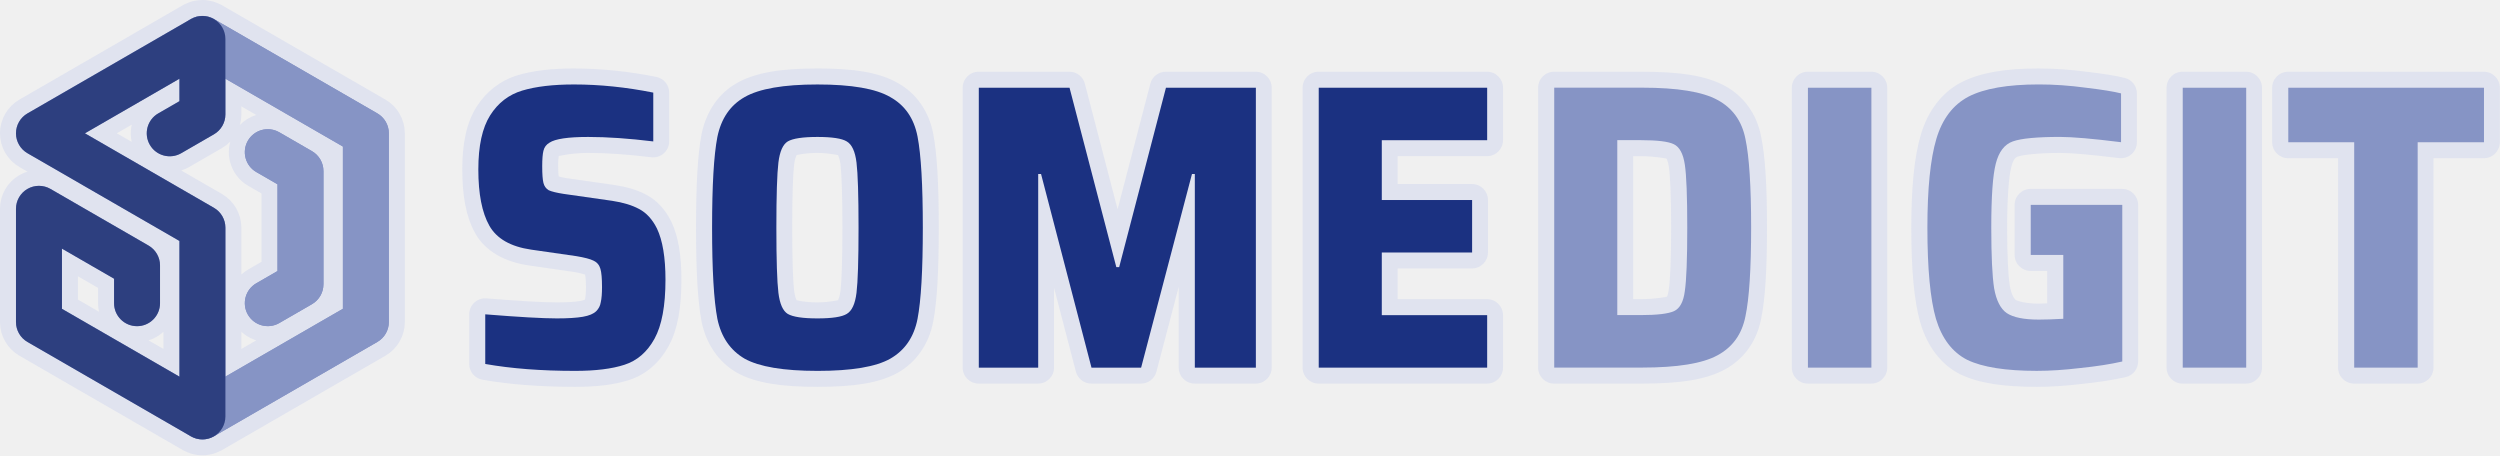
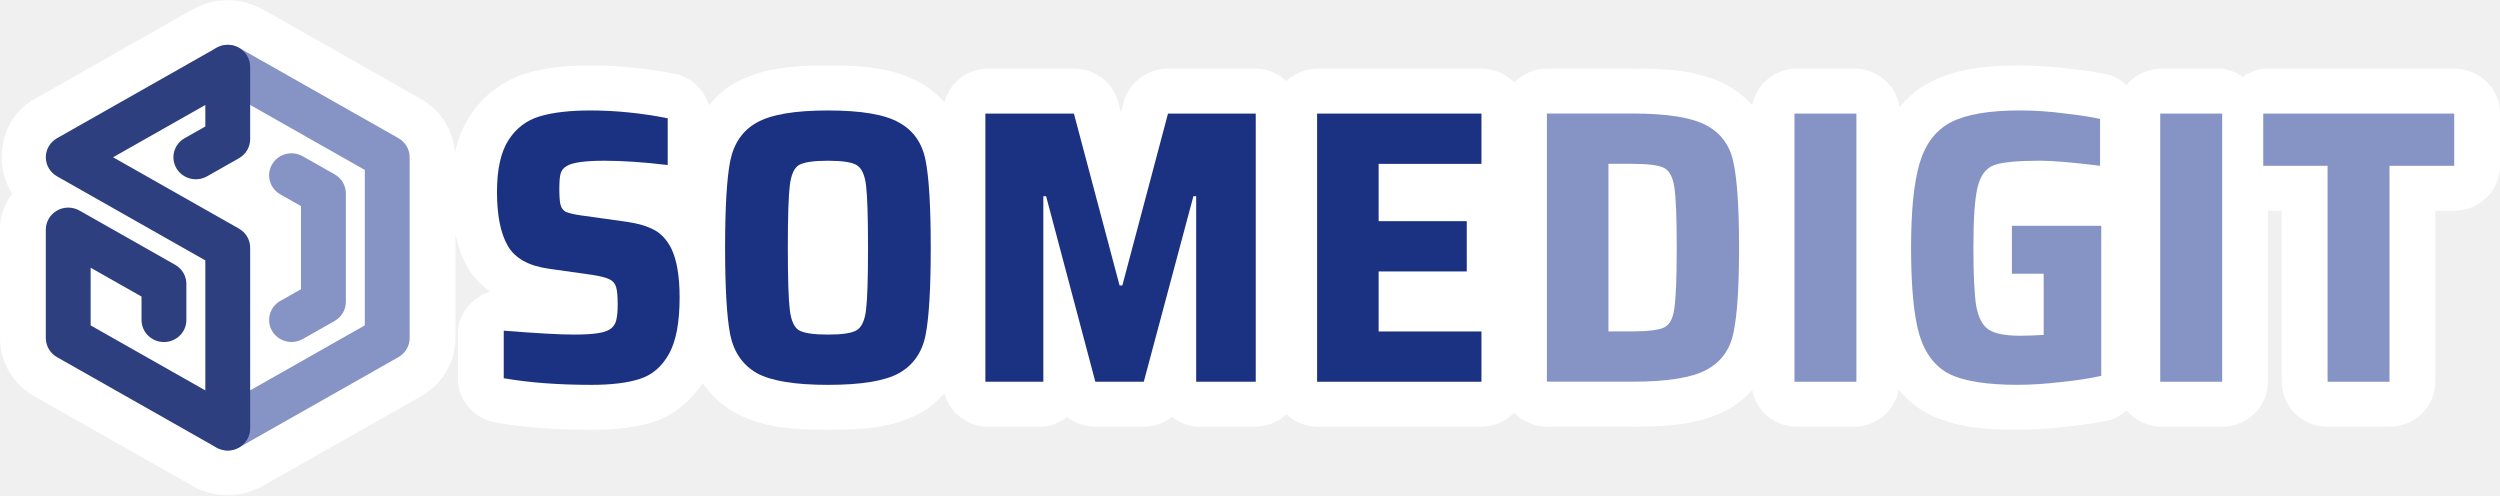
- <svg xmlns="http://www.w3.org/2000/svg" width="300" height="54.639" version="1.1" viewBox="0 0 79.376 14.456">
-   <g transform="matrix(.23973 0 0 .23973 -29.905 -40.119)">
-     <g transform="translate(-46.767,-74.777)" stroke-linecap="round" stroke-linejoin="round">
-       <path transform="matrix(.26458 0 0 .26458 112.58 160)" d="m324.6 318.39a11.501 11.501 0 0 0-0.654 0.031 11.5 11.5 0 0 0-1.086 0.051 11.501 11.501 0 0 0-1.103 0.182 11.5 11.5 0 0 0-0.678 0.111 11.5 11.5 0 0 0-0.396 0.148 11.501 11.501 0 0 0-1.047 0.396 11.5 11.5 0 0 0-0.986 0.449 11.501 11.501 0 0 0-0.346 0.158l-81.828 47.244a11.501 11.501 0 0 0 0 19.916l76.078 43.922v67.936l-58.826-33.963v-30.141l15.479 8.939 10.615 6.127v12.262a11.5 11.5 0 0 0 11.502 11.5 11.5 11.5 0 0 0 11.5-11.5v-18.898a11.501 11.501 0 0 0-5.75-9.959l-16.365-9.447-32.732-18.898a11.501 11.501 0 0 0-17.25 9.959v56.691a11.501 11.501 0 0 0 5.75 9.959l81.828 47.244a11.501 11.501 0 0 0 0.355 0.162 11.5 11.5 0 0 0 0.945 0.432 11.501 11.501 0 0 0 1.105 0.416 11.5 11.5 0 0 0 1.004 0.244 11.501 11.501 0 0 0 1.166 0.191 11.5 11.5 0 0 0 1.049 0.051 11.501 11.501 0 0 0 1.15-0.037 11.5 11.5 0 0 0 1.062-0.152 11.501 11.501 0 0 0 1.127-0.264 11.5 11.5 0 0 0 0.99-0.344 11.501 11.501 0 0 0 1.059-0.479 11.5 11.5 0 0 0 0.488-0.221l81.828-47.244a11.501 11.501 0 0 0 5.75-9.959v-94.486a11.501 11.501 0 0 0-5.75-9.959l-81.828-47.244a11.5 11.5 0 0 0-0.492-0.223 11.501 11.501 0 0 0-1.041-0.473 11.5 11.5 0 0 0-1.018-0.352 11.501 11.501 0 0 0-1.107-0.258 11.5 11.5 0 0 0-1.072-0.154 11.501 11.501 0 0 0-0.475-0.068zm-12.047 31.402v11.242l-10.615 6.127a11.5 11.5 0 0 0-4.207 15.709 11.5 11.5 0 0 0 15.707 4.207l16.367-9.449a11.501 11.501 0 0 0 5.75-9.957v-17.877l58.826 33.961v81.217l-58.826 33.961v-74.57a11.501 11.501 0 0 0-5.75-9.957l-64.578-37.285zm43.48 25.301a11.5 11.5 0 0 0-9.207 5.725 11.5 11.5 0 0 0 4.207 15.709l10.615 6.127v43.42l-10.615 6.127a11.5 11.5 0 0 0-4.207 15.709 11.5 11.5 0 0 0 15.709 4.207l16.365-9.449a11.501 11.501 0 0 0 5.75-9.957v-56.693a11.501 11.501 0 0 0-5.75-9.957l-16.365-9.449a11.5 11.5 0 0 0-6.502-1.518z" color="#000000" fill="#8694c5" stroke="#e0e3ef" stroke-width="16" style="paint-order:stroke fill markers" />
-       <path d="m197.53 244.34a3.043 3.043 0 0 0-1.848 1.418 3.043 3.043 0 0 0 1.113 4.156l20.129 11.621v21.488l-20.129 11.621a3.043 3.043 0 0 0-1.113 4.156 3.043 3.043 0 0 0 4.156 1.113l21.65-12.5a3.043 3.043 0 0 0 1.522-2.635v-25a3.043 3.043 0 0 0-1.522-2.635l-21.65-12.5a3.043 3.043 0 0 0-2.309-0.305zm10.969 15.305a3.043 3.043 0 0 0-4.156 1.113 3.043 3.043 0 0 0 1.113 4.156l2.809 1.621v11.488l-2.809 1.621a3.043 3.043 0 0 0-1.113 4.156 3.043 3.043 0 0 0 4.156 1.113l4.33-2.5a3.043 3.043 0 0 0 1.522-2.635v-15a3.043 3.043 0 0 0-1.522-2.635z" color="#000000" fill="#8694c5" style="-inkscape-stroke:none;paint-order:stroke fill markers" />
-       <path d="m196.8 244.65-21.65 12.5a3.043 3.043 0 0 0 0 5.269l20.129 11.621v17.975l-15.564-8.986v-7.975l4.096 2.365 2.809 1.621v3.244a3.043 3.043 0 0 0 3.043 3.043 3.043 3.043 0 0 0 3.043-3.043v-5a3.043 3.043 0 0 0-1.522-2.635l-12.99-7.5a3.043 3.043 0 0 0-4.564 2.635v15a3.043 3.043 0 0 0 1.522 2.635l21.65 12.5a3.043 3.043 0 0 0 4.564-2.635v-25a3.043 3.043 0 0 0-1.522-2.635l-17.086-9.865 12.521-7.231v2.975l-2.809 1.621a3.043 3.043 0 0 0-1.113 4.156 3.043 3.043 0 0 0 4.156 1.113l4.33-2.5a3.043 3.043 0 0 0 1.522-2.635v-10a3.043 3.043 0 0 0-4.564-2.635z" color="#000000" fill="#2d3f7f" style="-inkscape-stroke:none;paint-order:stroke fill markers" />
-     </g>
-     <path transform="matrix(1.1037 0 0 1.1037 124.74 167.35)" d="m68.869 8.215c-2.631 0-4.865 0.248-6.752 0.814-2.046 0.614-3.769 1.953-4.928 3.791-1.235 1.958-1.711 4.471-1.711 7.516 0 3.121 0.434 5.669 1.565 7.678 1.225 2.178 3.593 3.428 6.426 3.838l5.383 0.777c0.809 0.136 1.264 0.291 1.367 0.326 0.016 0.104 0.1 0.612 0.1 1.49 0 0.702-0.056 1.205-0.096 1.375a1.918 1.918 0 0 0-0.027 0.141c-0.009 0.062 0.02-0.007 0.004 0.01 0.104-0.104-0.055 0.058-0.584 0.15-0.559 0.097-1.525 0.166-2.797 0.166-1.57 0-4.423-0.159-8.438-0.482a1.918 1.918 0 0 0-2.072 1.912v5.957a1.918 1.918 0 0 0 1.584 1.889c3.265 0.578 6.968 0.857 11.123 0.857 2.564 0 4.703-0.241 6.49-0.822l2e-3 -2e-3c2.004-0.64 3.642-2.09 4.707-4.023 1.134-2.058 1.557-4.7 1.557-8.004 0-2.833-0.33-5.128-1.213-6.979a1.918 1.918 0 0 0-0.016-0.031c-0.685-1.371-1.677-2.507-2.965-3.18-1.104-0.592-2.383-0.962-3.836-1.18a1.918 1.918 0 0 0-0.014-2e-3l-5.787-0.826c-0.524-0.081-0.679-0.14-0.891-0.199-0.025-0.207-0.072-0.524-0.072-1.225 0-0.692 0.055-1.095 0.08-1.246-0.076 0.082 1.304-0.352 3.519-0.352 2.178 0 4.708 0.171 7.578 0.521a1.918 1.918 0 0 0 2.15-1.902v-5.859a1.918 1.918 0 0 0-1.541-1.881c-3.369-0.674-6.67-1.012-9.896-1.012a1.918 1.918 0 0 0 0-0.002zm29.223 0c-4.224 0-7.378 0.441-9.69 1.766-2.2 1.247-3.659 3.44-4.199 6.064a1.918 1.918 0 0 0-0.006 0.021c-0.476 2.454-0.67 6.121-0.67 11.252 0 5.131 0.196 8.816 0.67 11.295a1.918 1.918 0 0 0 0.006 0.033c0.543 2.597 1.998 4.771 4.18 6.047a1.918 1.918 0 0 0 0.037 0.021c2.307 1.282 5.45 1.705 9.672 1.705 4.253 0 7.39-0.416 9.682-1.713a1.918 1.918 0 0 0 0.012-0.006c2.217-1.273 3.69-3.468 4.197-6.082 0.476-2.455 0.672-6.138 0.672-11.301 0-5.163-0.195-8.847-0.672-11.303-0.506-2.608-1.985-4.792-4.205-6.033-2.295-1.335-5.439-1.768-9.685-1.768zm146.56 0c-3.91 0-6.981 0.466-9.328 1.68a1.918 1.918 0 0 0-0.012 0.006c-2.34 1.232-3.976 3.454-4.801 6.229-0.813 2.734-1.154 6.405-1.154 11.189 0 5.003 0.319 8.751 1.1 11.465a1.918 1.918 0 0 0 8e-3 0.023c0.824 2.734 2.426 4.918 4.725 6.088a1.918 1.918 0 0 0 0.037 0.018c2.285 1.102 5.289 1.508 9.182 1.508 1.683 0 3.496-0.119 5.443-0.354 1.968-0.201 3.709-0.47 5.234-0.816a1.918 1.918 0 0 0 1.492-1.869v-18.797a1.918 1.918 0 0 0-1.918-1.918h-10.984a1.918 1.918 0 0 0-1.918 1.918v6.006a1.918 1.918 0 0 0 1.918 1.918h1.988v3.893c-0.316 0.008-0.751 0.033-1.012 0.033-1.585 0-2.538-0.306-2.772-0.453-0.146-0.108-0.498-0.552-0.707-1.709-0.192-1.248-0.316-3.628-0.316-6.953 0-3.649 0.221-6.184 0.479-7.189a1.918 1.918 0 0 0 2e-3 -0.012c0.264-1.057 0.513-1.229 0.83-1.342 0.488-0.173 2.338-0.426 5.021-0.426 1.317 0 3.736 0.2 7.086 0.619a1.918 1.918 0 0 0 2.156-1.902v-5.859a1.918 1.918 0 0 0-1.453-1.859c-1.066-0.267-2.514-0.494-4.455-0.725h-4e-3c-1.999-0.271-3.954-0.408-5.867-0.408zm-127.21 0.391a1.918 1.918 0 0 0-1.918 1.918v33.588a1.918 1.918 0 0 0 1.918 1.918h7.127a1.918 1.918 0 0 0 1.918-1.918v-9.582l2.623 10.066a1.918 1.918 0 0 0 1.855 1.434h5.955a1.918 1.918 0 0 0 1.855-1.432l2.672-10.172v9.685a1.918 1.918 0 0 0 1.918 1.918h7.322a1.918 1.918 0 0 0 1.918-1.918v-33.588a1.918 1.918 0 0 0-1.918-1.918h-10.789a1.918 1.918 0 0 0-1.855 1.434l-3.93 15.068-3.93-15.068a1.918 1.918 0 0 0-1.855-1.434zm40.791 0a1.918 1.918 0 0 0-1.918 1.918v33.588a1.918 1.918 0 0 0 1.918 1.918h20.213a1.918 1.918 0 0 0 1.918-1.918v-6.297a1.918 1.918 0 0 0-1.918-1.918h-10.727v-3.684h8.92a1.918 1.918 0 0 0 1.918-1.918v-6.297a1.918 1.918 0 0 0-1.918-1.918h-8.92v-3.342h10.727a1.918 1.918 0 0 0 1.918-1.918v-6.297a1.918 1.918 0 0 0-1.918-1.918zm28.262 0a1.918 1.918 0 0 0-1.918 1.918v33.588a1.918 1.918 0 0 0 1.918 1.918h10.545c4.375 0 7.598-0.417 9.945-1.695 2.278-1.223 3.819-3.394 4.334-5.994 0.515-2.44 0.723-6.027 0.723-11.021 0-4.994-0.208-8.583-0.723-11.023-0.515-2.6-2.056-4.771-4.334-5.994-2.347-1.278-5.57-1.695-9.945-1.695zm30.443 0a1.918 1.918 0 0 0-1.918 1.918v33.588a1.918 1.918 0 0 0 1.918 1.918h7.615a1.918 1.918 0 0 0 1.918-1.918v-33.588a1.918 1.918 0 0 0-1.918-1.918zm44.969 0a1.918 1.918 0 0 0-1.918 1.918v33.588a1.918 1.918 0 0 0 1.918 1.918h7.615a1.918 1.918 0 0 0 1.918-1.918v-33.588a1.918 1.918 0 0 0-1.918-1.918zm12.672 0a1.918 1.918 0 0 0-1.918 1.918v6.543a1.918 1.918 0 0 0 1.918 1.916h5.99v25.129a1.918 1.918 0 0 0 1.918 1.918h7.617a1.918 1.918 0 0 0 1.918-1.918v-25.129h6.039a1.918 1.918 0 0 0 1.918-1.916v-6.543a1.918 1.918 0 0 0-1.918-1.918zm-176.5 9.744c1.627 0 2.658 0.341 2.516 0.254a1.918 1.918 0 0 0 0.039 0.023c-0.213-0.123 0.099 0.046 0.229 1.111 0.136 1.113 0.23 3.734 0.23 7.58 0 3.846-0.095 6.465-0.23 7.578-0.098 0.799-0.297 1.095-0.301 1.141-2e-3 0.015 0.019 0.002 0.072-0.029a1.918 1.918 0 0 0-0.039 0.023c4e-3 -0.003-0.035 0.008-0.033 0.006 0.076-0.062-0.9 0.25-2.482 0.25-1.49 0-2.379-0.241-2.488-0.258-0.031-0.09-0.206-0.399-0.295-1.131-0.136-1.113-0.229-3.734-0.229-7.58 0-3.846 0.093-6.466 0.229-7.58 0.089-0.732 0.263-1.041 0.295-1.131 0.109-0.016 0.999-0.258 2.488-0.258zm97.9 0.391h0.863c1.915 0 3.205 0.314 3.147 0.285a1.918 1.918 0 0 0 0.033 0.016c-0.148-0.071 0.096-0.006 0.246 0.994a1.918 1.918 0 0 0 0 0.008c0.152 0.987 0.271 3.533 0.271 7.275 0 3.742-0.117 6.299-0.271 7.332a1.918 1.918 0 0 0-6e-3 0.041c-0.122 0.954-0.328 0.967-0.191 0.902-0.022 0.011-1.314 0.303-3.228 0.303h-0.863z" color="#000000" fill="#e0e3ef" stroke-linecap="round" stroke-linejoin="round" stroke-width=".24" style="-inkscape-stroke:none;paint-order:stroke fill markers" />
-     <g fill="#1b3181" stroke-width=".308">
-       <path d="m200.92 216.47q-6.735 0-11.908-0.916v-6.574q6.681 0.539 9.483 0.539 2.209 0 3.449-0.216t1.778-0.754q0.485-0.485 0.593-1.185 0.162-0.7 0.162-1.994 0-1.724-0.216-2.425-0.216-0.754-0.916-1.078-0.647-0.323-2.263-0.593l-5.981-0.862q-4.095-0.593-5.55-3.179t-1.455-7.436q0-4.688 1.563-7.166t4.257-3.287q2.694-0.808 6.843-0.808 5.119 0 10.507 1.078v6.466q-4.849-0.593-8.621-0.593-3.987 0-5.119 0.754-0.647 0.377-0.808 1.078-0.162 0.647-0.162 2.048 0 1.563 0.162 2.209 0.162 0.647 0.7 0.97 0.593 0.269 1.994 0.485l6.412 0.916q2.155 0.323 3.556 1.078 1.455 0.754 2.371 2.586 1.131 2.371 1.131 6.789 0 5.173-1.455 7.813-1.455 2.64-3.987 3.449-2.479 0.808-6.52 0.808z" />
-       <path d="m233.01 216.47q-6.735 0-9.645-1.617-2.856-1.67-3.61-5.28-0.7-3.664-0.7-12.07 0-8.406 0.7-12.016 0.754-3.664 3.61-5.28 2.91-1.67 9.645-1.67 6.789 0 9.645 1.67 2.91 1.617 3.61 5.227 0.7 3.61 0.7 12.07 0 8.46-0.7 12.07-0.7 3.61-3.61 5.28-2.856 1.617-9.645 1.617zm0-6.951q2.91 0 3.88-0.593 1.024-0.593 1.293-2.802 0.269-2.209 0.269-8.621 0-6.412-0.269-8.621-0.269-2.209-1.293-2.802-0.97-0.593-3.88-0.593t-3.933 0.593q-0.97 0.593-1.239 2.802-0.269 2.209-0.269 8.621 0 6.412 0.269 8.621 0.269 2.209 1.239 2.802 1.024 0.593 3.933 0.593z" />
-       <path d="m282.99 216.04v-25.648h-0.377l-6.735 25.648h-6.574l-6.681-25.648h-0.377v25.648h-7.867v-37.072h12.016l6.197 23.762h0.377l6.197-23.762h11.908v37.072z" />
-       <path d="m299.4 216.04v-37.072h22.308v6.951h-13.956v7.921h11.962v6.951h-11.962v8.298h13.956v6.951z" />
-     </g>
-     <g fill="#8694c5" stroke-width=".308">
-       <path d="m330.59 178.96h11.639q7.005 0 9.968 1.617 3.017 1.617 3.718 5.173 0.754 3.556 0.754 11.746 0 8.19-0.754 11.746-0.7 3.556-3.718 5.173-2.964 1.617-9.968 1.617h-11.639zm11.423 30.121q3.341 0 4.472-0.539 1.132-0.539 1.401-2.64 0.323-2.155 0.323-8.406 0-6.25-0.323-8.352-0.323-2.155-1.455-2.694-1.078-0.539-4.418-0.539h-3.071v23.17z" />
-       <path d="m364.19 216.04v-37.072h8.406v37.072z" />
-       <path d="m393.7 201.11v-6.628h12.124v20.745q-2.371 0.539-5.55 0.862-3.125 0.377-5.766 0.377-6.197 0-9.214-1.455-2.964-1.509-4.149-5.442-1.132-3.933-1.132-12.07 0-7.759 1.185-11.746t4.257-5.604q3.125-1.617 9.322-1.617 3.017 0 6.197 0.431 3.179 0.377 4.688 0.754v6.466q-5.604-0.7-8.082-0.7-4.58 0-6.25 0.593-1.67 0.593-2.263 2.964-0.593 2.317-0.593 8.46 0 5.604 0.377 8.029 0.431 2.425 1.67 3.287 1.293 0.862 4.257 0.862 1.293 0 3.233-0.108v-8.46z" />
-       <path d="m413.83 216.04v-37.072h8.406v37.072z" />
-       <path d="m436.54 216.04v-29.851h-8.729v-7.22h25.918v7.22h-8.783v29.851z" />
+ <svg xmlns="http://www.w3.org/2000/svg" width="275.443" height="54.551" version="1.1" viewBox="0 0 72.878 14.433" id="svg36">
+   <defs id="defs40" />
+   <g transform="matrix(0.23973,0,0,0.23973,-33.15377,-40.13059)" id="g34">
+     <g id="g1189" transform="matrix(0.8959683,0,0,0.8796057,30.20206,23.78879)" style="stroke-width:1.126">
+       <g id="path1033" transform="matrix(1.103686,0,0,1.103686,124.7445,167.3492)" style="fill:#ffffff">
+         <path style="color:#000000;fill:#ffffff;stroke-linecap:round;stroke-linejoin:round;-inkscape-stroke:none;paint-order:stroke fill markers" d="m 24.344,-3.689 a 5.633,5.633 0 0 0 -0.869,0.098 l 0.26,-0.049 c -0.256,0.004 -0.511,0.019 -0.766,0.047 a 5.633,5.633 0 0 0 -0.422,0.105 5.633,5.633 0 0 0 -0.123,0.014 c -0.069,0.02 -0.137,0.046 -0.205,0.068 a 5.633,5.633 0 0 0 -0.736,0.184 c -0.122,0.049 -0.234,0.119 -0.354,0.174 -0.075,0.026 -0.152,0.046 -0.227,0.074 a 5.633,5.633 0 0 0 -0.807,0.385 L 0.48,8.736 a 5.633,5.633 0 0 0 -0.004,0.002 C -3.7,11.154 -4.57,16.732 -2.229,20.549 c -0.904,1.287 -1.486,2.81 -1.486,4.512 v 13.59 c -8.88e-5,2.989 1.609,5.774 4.197,7.268 L 20.098,57.24 a 5.633,5.633 0 0 0 0.754,0.363 c 0.324,0.127 0.655,0.236 0.992,0.322 L 20.938,57.607 c 0.536,0.24 1.096,0.424 1.67,0.547 a 5.633,5.633 0 0 0 0.266,0.051 c 0.519,0.086 1.046,0.114 1.572,0.102 0.526,-0.008 1.051,-0.058 1.566,-0.164 a 5.633,5.633 0 0 0 0.107,-0.023 c 0.558,-0.126 1.102,-0.31 1.623,-0.547 l -0.781,0.289 c 0.266,-0.076 0.526,-0.166 0.783,-0.268 a 5.633,5.633 0 0 0 0.738,-0.357 l 19.613,-11.324 0.002,-0.002 c 2.586,-1.494 4.194,-4.275 4.195,-7.262 a 5.633,5.633 0 0 0 0,-0.002 V 25.625 c 0.313,1.463 0.764,2.873 1.518,4.213 0.69,1.226 1.668,2.179 2.742,3.006 a 5.633,5.633 0 0 0 -3.955,4.877 v 5.955 a 5.633,5.633 0 0 0 4.65,5.547 c 3.538,0.626 7.448,0.916 11.771,0.916 2.807,0 5.28,-0.243 7.627,-1.004 2.524,-0.808 4.585,-2.676 6.057,-4.822 1.008,1.45 2.296,2.705 3.809,3.59 a 5.633,5.633 0 0 0 0.109,0.062 c 3.369,1.872 6.953,2.174 11.473,2.174 4.548,0 8.125,-0.276 11.516,-2.195 a 5.633,5.633 0 0 0 0.029,-0.018 c 1.057,-0.607 1.962,-1.44 2.787,-2.354 a 5.633,5.633 0 0 0 5.029,4.178 h 7.129 a 5.633,5.633 0 0 0 2.926,-1.213 5.633,5.633 0 0 0 3.469,1.213 h 5.957 a 5.633,5.633 0 0 0 3.477,-1.23 5.633,5.633 0 0 0 2.967,1.23 h 7.322 a 5.633,5.633 0 0 0 3.773,-1.564 5.633,5.633 0 0 0 3.773,1.564 l 20.211,-0.002 a 5.633,5.633 0 0 0 4.025,-1.756 5.633,5.633 0 0 0 4.023,1.748 h 10.545 c 4.654,0 8.285,-0.285 11.705,-2.143 1.13,-0.608 2.108,-1.475 2.994,-2.436 a 5.633,5.633 0 0 0 5.199,4.588 h 7.615 a 5.633,5.633 0 0 0 5.213,-4.621 c 1.044,1.244 2.274,2.331 3.738,3.076 a 5.633,5.633 0 0 0 0.109,0.055 c 3.182,1.534 6.611,1.877 10.795,1.877 1.846,0 3.792,-0.133 5.846,-0.379 2.071,-0.212 3.945,-0.496 5.654,-0.885 a 5.633,5.633 0 0 0 1.861,-1.166 5.633,5.633 0 0 0 4.145,2.043 h 7.615 a 5.633,5.633 0 0 0 5.633,-5.633 V 22.703 h 1.695 V 44.117 A 5.633,5.633 0 0 0 282.504,49.75 h 7.617 a 5.633,5.633 0 0 0 5.633,-5.633 V 22.703 h 2.324 a 5.633,5.633 0 0 0 5.633,-5.633 V 10.527 A 5.633,5.633 0 0 0 298.078,4.895 H 274.596 a 5.633,5.633 0 0 0 -2.525,1.047 5.633,5.633 0 0 0 -2.527,-1.047 h -7.615 a 5.633,5.633 0 0 0 -4.156,2.068 5.633,5.633 0 0 0 -1.879,-1.221 C 254.522,5.4 253,5.178 251,4.939 248.857,4.65 246.743,4.5 244.664,4.5 c -4.233,0 -7.797,0.422 -11.033,2.096 a 5.633,5.633 0 0 0 -0.035,0.018 c -1.453,0.765 -2.681,1.862 -3.729,3.111 a 5.633,5.633 0 0 0 -5.301,-4.83 h -7.615 A 5.633,5.633 0 0 0 211.756,9.471 C 210.869,8.508 209.891,7.639 208.758,7.029 205.338,5.171 201.707,4.887 197.053,4.887 h -10.545 a 5.633,5.633 0 0 0 -4.025,1.756 5.633,5.633 0 0 0 -4.023,-1.748 h -20.211 a 5.633,5.633 0 0 0 -3.773,1.564 5.633,5.633 0 0 0 -3.773,-1.564 h -10.789 a 5.633,5.633 0 0 0 -5.449,4.211 l -0.336,1.289 -0.336,-1.289 A 5.633,5.633 0 0 0 128.342,4.895 h -10.887 a 5.633,5.633 0 0 0 -5.037,4.197 c -0.829,-0.91 -1.743,-1.735 -2.805,-2.332 -3.386,-1.959 -6.985,-2.256 -11.52,-2.256 -4.526,0 -8.145,0.321 -11.523,2.254 -1.21,0.687 -2.229,1.658 -3.125,2.732 A 5.633,5.633 0 0 0 79.498,5.59 c -3.591,-0.718 -7.138,-1.086 -10.625,-1.086 -2.872,0 -5.43,0.254 -7.82,0.971 -2.856,0.857 -5.425,2.869 -7,5.367 -0.921,1.461 -1.485,3.015 -1.828,4.643 -0.175,-2.787 -1.691,-5.347 -4.127,-6.754 l -0.002,-0.002 -19.613,-11.324 a 5.633,5.633 0 0 0 -0.713,-0.348 c -0.307,-0.123 -0.621,-0.228 -0.939,-0.314 l 0.789,0.277 c -0.426,-0.187 -0.869,-0.337 -1.32,-0.451 a 5.633,5.633 0 0 0 -0.125,-0.031 C 25.523,-3.611 24.855,-3.68 24.188,-3.67 l 0.969,0.068 c -0.27,-0.043 -0.54,-0.071 -0.812,-0.088 z m 80.088,15.785 0.115,0.068 c -0.022,-0.014 -0.034,-0.008 -0.057,-0.021 -0.024,-0.014 -0.035,-0.033 -0.059,-0.047 z m 98.852,0.127 0.098,0.047 c -0.022,-0.011 -0.033,-0.007 -0.055,-0.018 -0.017,-0.008 -0.026,-0.021 -0.043,-0.029 z m -140.178,0.029 c -0.025,0.015 -0.045,0.049 -0.07,0.064 -0.078,0.05 -0.137,0.062 -0.217,0.115 z m 151.857,3.252 0.016,0.08 c -0.002,-0.01 -0.008,-0.019 -0.01,-0.029 -0.003,-0.015 -0.003,-0.036 -0.006,-0.051 z m -155.217,1.225 c -0.007,0.026 4.65e-4,0.038 -0.006,0.064 -0.003,0.012 -0.015,0.023 -0.018,0.035 z M 234.033,18.258 c -0.002,0.007 -0.002,0.015 -0.004,0.021 -7.8e-4,0.003 -0.003,0.007 -0.004,0.01 z m -26.289,0.635 0.004,0.02 c -5.4e-4,-0.004 -0.003,-0.008 -0.004,-0.012 -3e-4,-0.002 3e-4,-0.006 0,-0.008 z m -128.469,1.184 0.078,0.041 c -0.017,-0.009 -0.036,-0.012 -0.053,-0.021 -0.01,-0.005 -0.016,-0.014 -0.025,-0.02 z M 31.75,21.105 a 5.633,5.633 0 0 0 0.01,0.006 c -0.002,-2.72e-4 -0.004,-0.002 -0.006,-0.002 z m 41.828,5.057 0.158,0.076 c -0.04,-0.02 -0.058,-0.008 -0.098,-0.027 -0.022,-0.011 -0.038,-0.039 -0.061,-0.049 z m 3.852,4.434 0.033,0.109 c -0.004,-0.016 -0.021,-0.031 -0.025,-0.047 -0.008,-0.027 5.06e-4,-0.035 -0.008,-0.062 z m 130.334,5.053 -0.016,0.119 c 0.003,-0.02 9.8e-4,-0.06 0.004,-0.08 0.002,-0.012 0.01,-0.027 0.012,-0.039 z m -130.102,1.463 -0.078,0.41 c 0.021,-0.091 0.005,-0.152 0.023,-0.24 0.01,-0.056 0.046,-0.114 0.055,-0.17 z m 137.316,1.934 -0.016,0.08 c 0.003,-0.015 0.003,-0.036 0.006,-0.051 0.002,-0.01 0.008,-0.019 0.01,-0.029 z m -110.432,3.434 -0.115,0.068 c 0.024,-0.014 0.035,-0.033 0.059,-0.047 0.022,-0.013 0.034,-0.008 0.057,-0.021 z" id="path1232" />
+         <path style="color:#000000;fill:#ffffff;stroke-width:11.264;stroke-linecap:round;stroke-linejoin:round;-inkscape-stroke:none;paint-order:stroke fill markers" d="M 24.004,1.932 A 2.757,2.757 0 0 0 23.826,1.99 2.757,2.757 0 0 0 23.574,2.006 2.757,2.757 0 0 0 23.184,2.199 2.757,2.757 0 0 0 22.912,2.287 L 3.297,13.613 a 2.757,2.757 0 0 0 0,4.773 L 21.535,28.916 V 45.203 L 7.434,37.061 v -7.227 l 3.711,2.145 2.545,1.469 v 2.939 a 2.757,2.757 0 0 0 2.756,2.756 2.757,2.757 0 0 0 2.758,-2.756 v -4.531 A 2.757,2.757 0 0 0 17.824,29.469 L 6.055,22.674 a 2.757,2.757 0 0 0 -4.137,2.387 v 13.59 a 2.757,2.757 0 0 0 1.379,2.389 l 19.617,11.324 a 2.757,2.757 0 0 0 0.326,0.105 2.757,2.757 0 0 0 0.549,0.18 2.757,2.757 0 0 0 0.543,0.035 2.757,2.757 0 0 0 0.543,-0.057 2.757,2.757 0 0 0 0.533,-0.18 2.757,2.757 0 0 0 0.258,-0.088 L 45.281,41.033 a 2.757,2.757 0 0 0 1.379,-2.387 V 15.994 A 2.757,2.757 0 0 0 45.281,13.607 L 25.666,2.281 A 2.757,2.757 0 0 0 25.357,2.178 2.757,2.757 0 0 0 24.924,2.029 2.757,2.757 0 0 0 24.271,1.961 2.757,2.757 0 0 0 24.004,1.932 Z m 3.045,7.516 14.098,8.139 v 19.469 L 27.049,45.193 V 27.326 A 2.757,2.757 0 0 0 25.67,24.938 L 10.189,16 21.535,9.449 v 2.695 l -2.545,1.469 a 2.757,2.757 0 0 0 -1.01,3.766 2.757,2.757 0 0 0 3.766,1.008 l 3.924,-2.266 a 2.757,2.757 0 0 0 1.379,-2.387 z M 244.664,10.133 c -3.743,0 -6.558,0.488 -8.445,1.465 -1.855,0.977 -3.141,2.67 -3.857,5.078 -0.716,2.408 -1.074,5.956 -1.074,10.643 0,4.915 0.342,8.56 1.025,10.936 0.716,2.376 1.97,4.02 3.76,4.932 1.823,0.879 4.607,1.318 8.35,1.318 1.595,0 3.335,-0.114 5.223,-0.342 1.92,-0.195 3.597,-0.456 5.029,-0.781 V 24.584 H 243.688 v 6.006 h 3.906 v 7.664 c -1.172,0.065 -2.147,0.098 -2.928,0.098 -1.79,0 -3.076,-0.26 -3.857,-0.781 -0.749,-0.521 -1.253,-1.512 -1.514,-2.977 -0.228,-1.465 -0.342,-3.89 -0.342,-7.275 10e-6,-3.71 0.179,-6.265 0.537,-7.664 0.358,-1.432 1.042,-2.328 2.051,-2.686 1.009,-0.358 2.896,-0.537 5.662,-0.537 1.497,0 3.939,0.212 7.324,0.635 v -5.859 c -0.911,-0.228 -2.328,-0.456 -4.248,-0.684 -1.92,-0.26 -3.793,-0.391 -5.615,-0.391 z m -175.791,0.004 c -2.506,0 -4.574,0.244 -6.201,0.732 -1.627,0.488 -2.912,1.479 -3.855,2.977 -0.944,1.497 -1.416,3.663 -1.416,6.494 -6.1e-5,2.929 0.44,5.174 1.318,6.736 0.879,1.562 2.554,2.523 5.027,2.881 l 5.42,0.781 c 0.976,0.163 1.66,0.342 2.051,0.537 0.423,0.195 0.7,0.521 0.83,0.977 0.13,0.423 0.195,1.156 0.195,2.197 0,0.781 -0.049,1.384 -0.146,1.807 -0.065,0.423 -0.244,0.781 -0.537,1.074 -0.325,0.325 -0.863,0.553 -1.611,0.684 -0.749,0.13 -1.791,0.195 -3.125,0.195 -1.692,0 -4.556,-0.163 -8.592,-0.488 v 5.955 c 3.124,0.553 6.721,0.83 10.789,0.83 2.441,0 4.409,-0.244 5.906,-0.732 1.53,-0.488 2.735,-1.528 3.613,-3.123 0.879,-1.595 1.318,-3.956 1.318,-7.08 0,-2.669 -0.342,-4.718 -1.025,-6.15 -0.553,-1.107 -1.27,-1.888 -2.148,-2.344 -0.846,-0.456 -1.921,-0.781 -3.223,-0.977 L 67.652,23.27 C 66.806,23.139 66.204,22.993 65.846,22.83 65.52,22.635 65.309,22.342 65.211,21.951 c -0.098,-0.391 -0.146,-1.058 -0.146,-2.002 0,-0.846 0.049,-1.465 0.146,-1.855 0.098,-0.423 0.342,-0.749 0.732,-0.977 0.684,-0.456 2.23,-0.684 4.639,-0.684 2.278,0 4.881,0.179 7.811,0.537 v -5.857 c -3.255,-0.651 -6.428,-0.977 -9.52,-0.977 z m 29.221,0 c -4.068,0 -6.981,0.505 -8.738,1.514 -1.725,0.976 -2.816,2.57 -3.271,4.783 -0.423,2.181 -0.635,5.809 -0.635,10.887 0,5.078 0.212,8.724 0.635,10.938 0.456,2.181 1.546,3.774 3.271,4.783 1.758,0.976 4.67,1.465 8.738,1.465 4.101,0 7.015,-0.488 8.74,-1.465 1.758,-1.009 2.846,-2.603 3.27,-4.783 0.423,-2.181 0.635,-5.828 0.635,-10.938 0,-5.11 -0.212,-8.755 -0.635,-10.936 -0.423,-2.181 -1.512,-3.758 -3.27,-4.734 -1.725,-1.009 -4.639,-1.514 -8.74,-1.514 z m 88.414,0.383 v 33.588 h 10.545 c 4.231,0 7.241,-0.488 9.031,-1.465 1.823,-0.976 2.946,-2.537 3.369,-4.686 0.456,-2.148 0.684,-5.695 0.684,-10.643 0,-4.947 -0.228,-8.494 -0.684,-10.643 -0.423,-2.148 -1.547,-3.711 -3.369,-4.688 -1.79,-0.976 -4.8,-1.465 -9.031,-1.465 z m -69.053,0.008 v 33.59 h 7.129 V 20.879 h 0.34 l 6.055,23.238 h 5.957 l 6.102,-23.238 h 0.342 v 23.238 h 7.322 V 10.527 h -10.789 l -5.613,21.529 h -0.342 L 128.342,10.527 Z m 40.793,0 v 33.59 l 20.211,-0.002 v -6.297 h -12.645 v -7.52 h 10.838 v -6.297 h -10.838 v -7.178 h 12.645 v -6.297 z m 58.703,0 v 33.59 h 7.615 V 10.527 Z m 44.977,0 v 33.59 h 7.615 V 10.527 Z m 12.668,0 v 6.543 h 7.908 v 27.047 h 7.617 V 17.07 h 7.957 v -6.543 z m -242.102,5 a 2.757,2.757 0 0 0 -2.748,1.354 2.757,2.757 0 0 0 1.01,3.766 l 2.545,1.471 v 10.408 l -2.545,1.469 a 2.757,2.757 0 0 0 -1.01,3.766 2.757,2.757 0 0 0 3.768,1.008 l 3.922,-2.264 a 2.757,2.757 0 0 0 1.379,-2.389 V 20.525 a 2.757,2.757 0 0 0 -1.379,-2.387 l -3.922,-2.266 a 2.757,2.757 0 0 0 -1.02,-0.346 z m 65.6,0.906 c 1.758,0 2.93,0.179 3.516,0.537 0.618,0.358 1.009,1.205 1.172,2.539 0.163,1.334 0.244,3.937 0.244,7.811 0,3.873 -0.081,6.478 -0.244,7.812 -0.163,1.334 -0.553,2.181 -1.172,2.539 -0.586,0.358 -1.758,0.537 -3.516,0.537 -1.758,0 -2.944,-0.179 -3.562,-0.537 -0.586,-0.358 -0.96,-1.205 -1.123,-2.539 -0.163,-1.334 -0.244,-3.939 -0.244,-7.812 0,-3.873 0.081,-6.476 0.244,-7.811 0.163,-1.334 0.537,-2.181 1.123,-2.539 0.618,-0.358 1.805,-0.537 3.562,-0.537 z m 95.98,0.385 h 2.783 c 2.018,0 3.353,0.163 4.004,0.488 0.683,0.326 1.121,1.14 1.316,2.441 0.195,1.269 0.293,3.791 0.293,7.566 0,3.775 -0.098,6.315 -0.293,7.617 -0.163,1.269 -0.584,2.065 -1.268,2.391 -0.683,0.325 -2.035,0.488 -4.053,0.488 h -2.783 z" id="path1234" />
+       </g>
+       <g id="g1031" style="stroke-width:1.126">
+         <g transform="translate(-46.767,-74.777)" stroke-linecap="round" stroke-linejoin="round" id="g8" style="stroke-width:1.269">
+           <path d="m 197.53,244.34 a 3.043,3.043 0 0 0 -1.848,1.418 3.043,3.043 0 0 0 1.113,4.156 l 20.129,11.621 v 21.488 l -20.129,11.621 a 3.043,3.043 0 0 0 -1.113,4.156 3.043,3.043 0 0 0 4.156,1.113 l 21.65,-12.5 a 3.043,3.043 0 0 0 1.522,-2.635 v -25 a 3.043,3.043 0 0 0 -1.522,-2.635 l -21.65,-12.5 a 3.043,3.043 0 0 0 -2.309,-0.305 z m 10.969,15.305 a 3.043,3.043 0 0 0 -4.156,1.113 3.043,3.043 0 0 0 1.113,4.156 l 2.809,1.621 v 11.488 l -2.809,1.621 a 3.043,3.043 0 0 0 -1.113,4.156 3.043,3.043 0 0 0 4.156,1.113 l 4.33,-2.5 a 3.043,3.043 0 0 0 1.522,-2.635 v -15 a 3.043,3.043 0 0 0 -1.522,-2.635 z" color="#000000" fill="#8694c5" style="stroke-width:1.429;-inkscape-stroke:none;paint-order:stroke fill markers" id="path4" />
+           <path d="m 196.8,244.65 -21.65,12.5 a 3.043,3.043 0 0 0 0,5.269 l 20.129,11.621 v 17.975 l -15.564,-8.986 v -7.975 l 4.096,2.365 2.809,1.621 v 3.244 a 3.043,3.043 0 0 0 3.043,3.043 3.043,3.043 0 0 0 3.043,-3.043 v -5 a 3.043,3.043 0 0 0 -1.522,-2.635 l -12.99,-7.5 a 3.043,3.043 0 0 0 -4.564,2.635 v 15 a 3.043,3.043 0 0 0 1.522,2.635 l 21.65,12.5 a 3.043,3.043 0 0 0 4.564,-2.635 v -25 a 3.043,3.043 0 0 0 -1.522,-2.635 l -17.086,-9.865 12.521,-7.231 v 2.975 l -2.809,1.621 a 3.043,3.043 0 0 0 -1.113,4.156 3.043,3.043 0 0 0 4.156,1.113 l 4.33,-2.5 a 3.043,3.043 0 0 0 1.522,-2.635 v -10 a 3.043,3.043 0 0 0 -4.564,-2.635 z" color="#000000" fill="#2d3f7f" style="stroke-width:1.429;-inkscape-stroke:none;paint-order:stroke fill markers" id="path6" />
+         </g>
+         <g fill="#1b3181" stroke-width="0.347" id="g20">
+           <path d="m 200.92,216.47 q -6.735,0 -11.908,-0.916 v -6.574 q 6.681,0.539 9.483,0.539 2.209,0 3.449,-0.216 1.239,-0.216 1.778,-0.754 0.485,-0.485 0.593,-1.185 0.162,-0.7 0.162,-1.994 0,-1.724 -0.216,-2.425 -0.216,-0.754 -0.916,-1.078 -0.647,-0.323 -2.263,-0.593 l -5.981,-0.862 q -4.095,-0.593 -5.55,-3.179 -1.455,-2.586 -1.455,-7.436 0,-4.688 1.563,-7.166 1.563,-2.479 4.257,-3.287 2.694,-0.808 6.843,-0.808 5.119,0 10.507,1.078 v 6.466 q -4.849,-0.593 -8.621,-0.593 -3.987,0 -5.119,0.754 -0.647,0.377 -0.808,1.078 -0.162,0.647 -0.162,2.048 0,1.563 0.162,2.209 0.162,0.647 0.7,0.97 0.593,0.269 1.994,0.485 l 6.412,0.916 q 2.155,0.323 3.556,1.078 1.455,0.754 2.371,2.586 1.131,2.371 1.131,6.789 0,5.173 -1.455,7.813 -1.455,2.64 -3.987,3.449 -2.479,0.808 -6.52,0.808 z" id="path12" style="stroke-width:0.347" />
+           <path d="m 233.01,216.47 q -6.735,0 -9.645,-1.617 -2.856,-1.67 -3.61,-5.28 -0.7,-3.664 -0.7,-12.07 0,-8.406 0.7,-12.016 0.754,-3.664 3.61,-5.28 2.91,-1.67 9.645,-1.67 6.789,0 9.645,1.67 2.91,1.617 3.61,5.227 0.7,3.61 0.7,12.07 0,8.46 -0.7,12.07 -0.7,3.61 -3.61,5.28 -2.856,1.617 -9.645,1.617 z m 0,-6.951 q 2.91,0 3.88,-0.593 1.024,-0.593 1.293,-2.802 0.269,-2.209 0.269,-8.621 0,-6.412 -0.269,-8.621 -0.269,-2.209 -1.293,-2.802 -0.97,-0.593 -3.88,-0.593 -2.91,0 -3.933,0.593 -0.97,0.593 -1.239,2.802 -0.269,2.209 -0.269,8.621 0,6.412 0.269,8.621 0.269,2.209 1.239,2.802 1.024,0.593 3.933,0.593 z" id="path14" style="stroke-width:0.347" />
+           <path d="m 282.99,216.04 v -25.648 h -0.377 l -6.735,25.648 h -6.574 l -6.681,-25.648 h -0.377 v 25.648 h -7.867 v -37.072 h 12.016 l 6.197,23.762 h 0.377 l 6.197,-23.762 h 11.908 v 37.072 z" id="path16" style="stroke-width:0.347" />
+           <path d="m 299.4,216.04 v -37.072 h 22.308 v 6.951 h -13.956 v 7.921 h 11.962 v 6.951 h -11.962 v 8.298 h 13.956 v 6.951 z" id="path18" style="stroke-width:0.347" />
+         </g>
+         <g fill="#8694c5" stroke-width="0.347" id="g32">
+           <path d="m 330.59,178.96 h 11.639 q 7.005,0 9.968,1.617 3.017,1.617 3.718,5.173 0.754,3.556 0.754,11.746 0,8.19 -0.754,11.746 -0.7,3.556 -3.718,5.173 -2.964,1.617 -9.968,1.617 H 330.59 Z m 11.423,30.121 q 3.341,0 4.472,-0.539 1.132,-0.539 1.401,-2.64 0.323,-2.155 0.323,-8.406 0,-6.25 -0.323,-8.352 -0.323,-2.155 -1.455,-2.694 -1.078,-0.539 -4.418,-0.539 h -3.071 v 23.17 z" id="path22" style="stroke-width:0.347" />
+           <path d="m 364.19,216.04 v -37.072 h 8.406 v 37.072 z" id="path24" style="stroke-width:0.347" />
+           <path d="m 393.7,201.11 v -6.628 h 12.124 v 20.745 q -2.371,0.539 -5.55,0.862 -3.125,0.377 -5.766,0.377 -6.197,0 -9.214,-1.455 -2.964,-1.509 -4.149,-5.442 -1.132,-3.933 -1.132,-12.07 0,-7.759 1.185,-11.746 1.185,-3.987 4.257,-5.604 3.125,-1.617 9.322,-1.617 3.017,0 6.197,0.431 3.179,0.377 4.688,0.754 v 6.466 q -5.604,-0.7 -8.082,-0.7 -4.58,0 -6.25,0.593 -1.67,0.593 -2.263,2.964 -0.593,2.317 -0.593,8.46 0,5.604 0.377,8.029 0.431,2.425 1.67,3.287 1.293,0.862 4.257,0.862 1.293,0 3.233,-0.108 v -8.46 z" id="path26" style="stroke-width:0.347" />
+           <path d="m 413.83,216.04 v -37.072 h 8.406 v 37.072 z" id="path28" style="stroke-width:0.347" />
+           <path d="m 436.54,216.04 v -29.851 h -8.729 v -7.22 h 25.918 v 7.22 h -8.783 v 29.851 z" id="path30" style="stroke-width:0.347" />
+         </g>
+       </g>
    </g>
  </g>
</svg>
